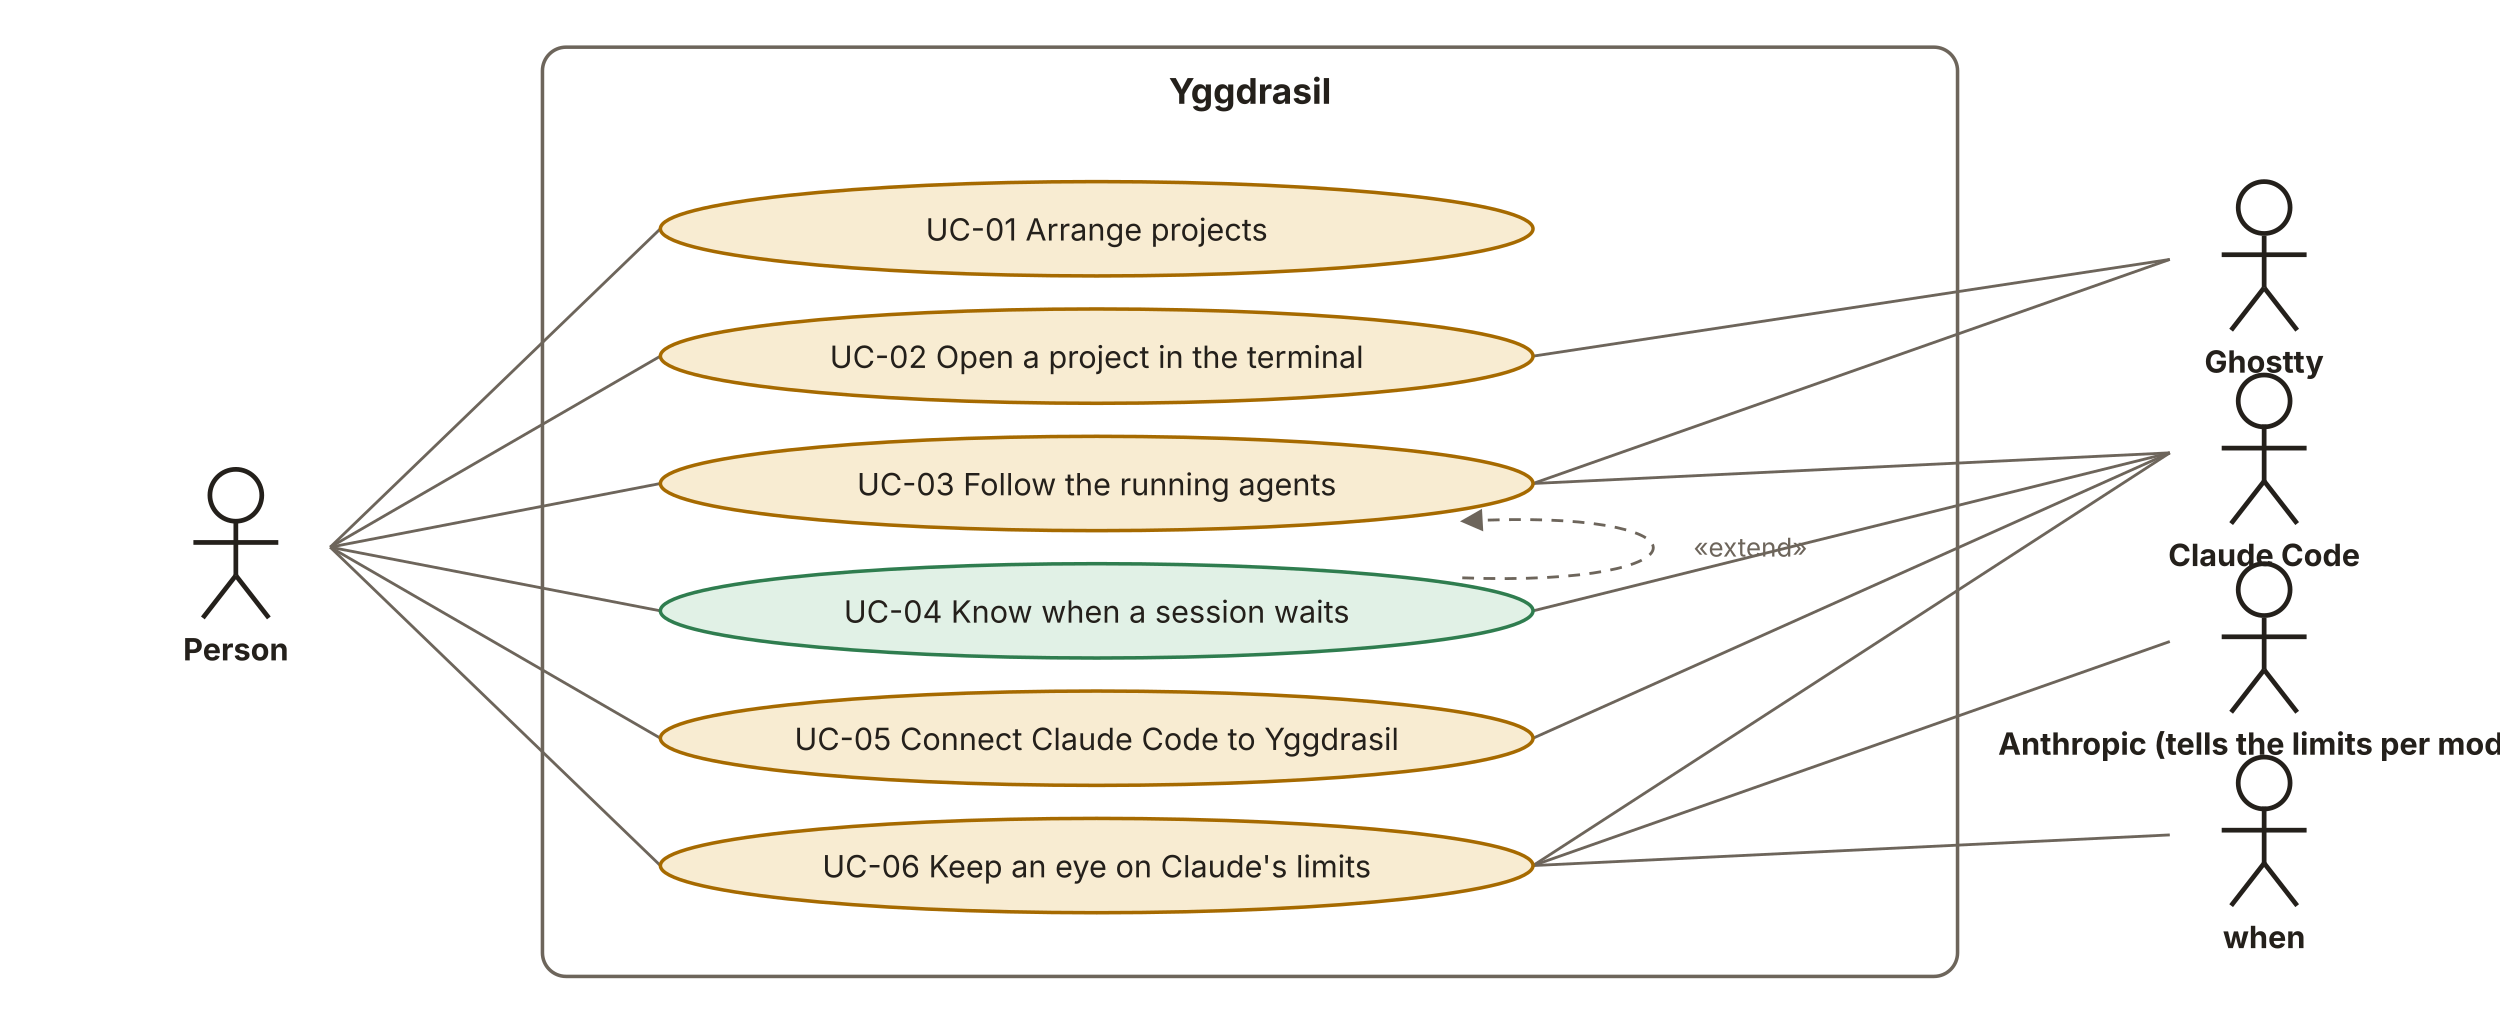
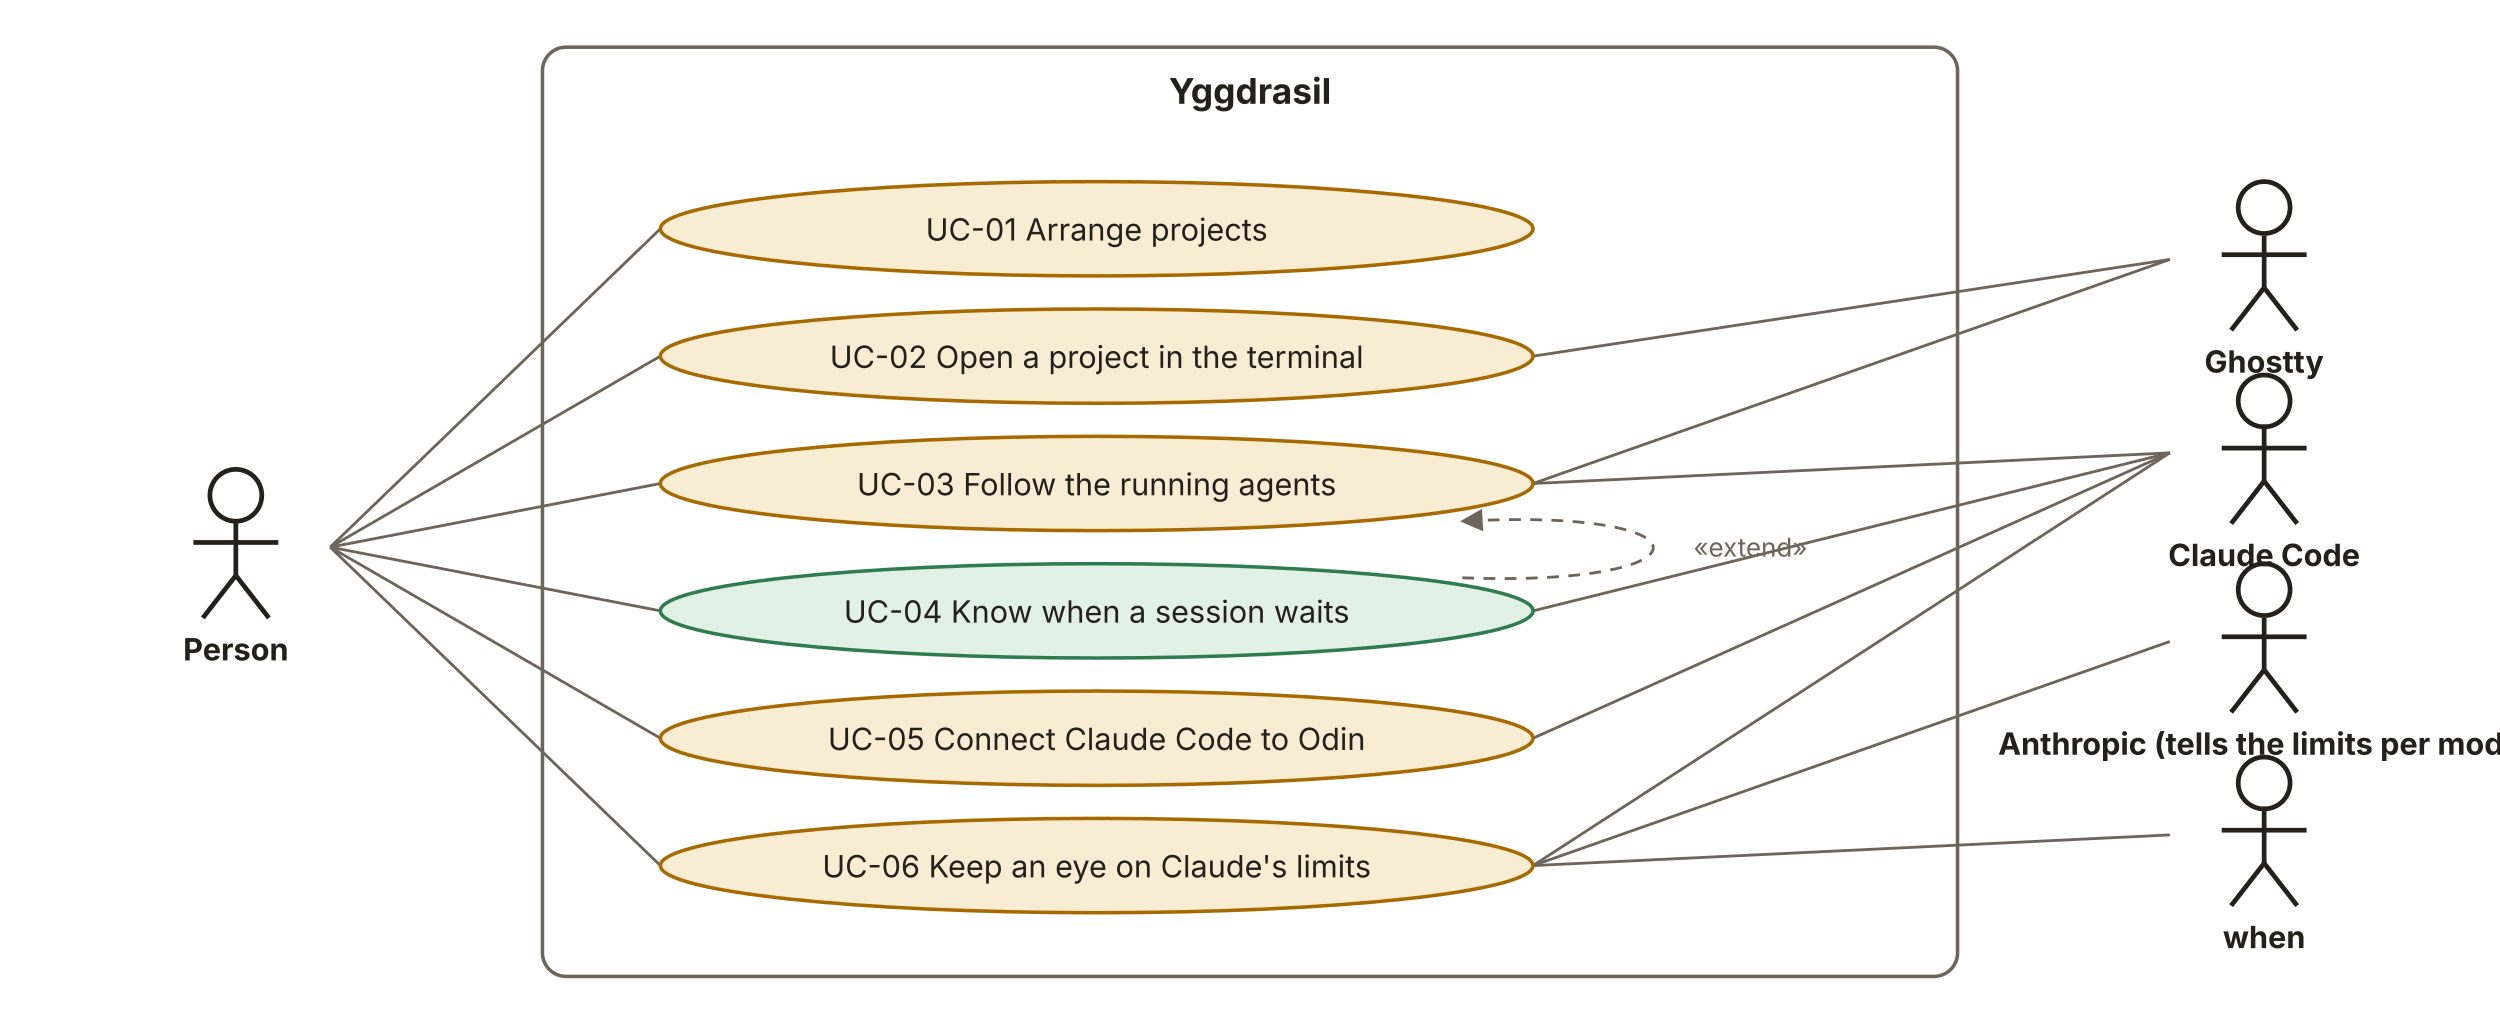
<svg xmlns="http://www.w3.org/2000/svg" viewBox="0 0 1060 434" role="img" aria-label="Yggdrasil use-case diagram">
  <style>
text { fill: #24201b; font: 13px system-ui, -apple-system, "Segoe UI", sans-serif; }
.box { fill: none; stroke: #6d655b; stroke-width: 1.5; } .title { font-weight: 700; font-size: 15px; }
.edge { stroke: #6d655b; stroke-width: 1.2; } .rel { stroke: #6d655b; stroke-width: 1.2; stroke-dasharray: 5 4; fill: none; }
.stereo { font-size: 11px; fill: #6d655b; } .aname { font-weight: 650; }
.actor { stroke: #24201b; stroke-width: 2; fill: none; }
.u-red { fill: #f7e3e0; stroke: #b8483e; stroke-width: 1.5; } .u-half { fill: #f8ecd2; stroke: #a66a00; stroke-width: 1.5; }
.u-green { fill: #e1f1e6; stroke: #2f7d4f; stroke-width: 1.5; } .head { fill: #6d655b; }
@media (prefers-color-scheme: dark) {
  text { fill: #ece6dc; } .box, .edge, .rel { stroke: #a39a8c; } .stereo { fill: #a39a8c; } .actor { stroke: #ece6dc; }
  .u-red { fill: #3c1f1c; stroke: #f09088; } .u-half { fill: #3a2c12; stroke: #f0bd5c; } .u-green { fill: #183324; stroke: #7fd3a0; }
  .head { fill: #a39a8c; } }
</style>
  <defs>
    <marker id="arrow" viewBox="0 0 10 10" refX="9" refY="5" markerWidth="8" markerHeight="8" orient="auto-start-reverse">
      <path d="M0,0 L10,5 L0,10 z" class="head" />
    </marker>
  </defs>
  <rect x="230" y="20" width="600" height="394" rx="10" class="box" />
  <text x="530.0" y="44" text-anchor="middle" class="title">Yggdrasil</text>
  <line x1="140" y1="232" x2="280" y2="97" class="edge" />
  <line x1="140" y1="232" x2="280" y2="151" class="edge" />
  <line x1="650" y1="151" x2="920" y2="110" class="edge" />
  <line x1="140" y1="232" x2="280" y2="205" class="edge" />
  <line x1="650" y1="205" x2="920" y2="192" class="edge" />
  <line x1="650" y1="205" x2="920" y2="110" class="edge" />
  <line x1="140" y1="232" x2="280" y2="259" class="edge" />
  <line x1="650" y1="259" x2="920" y2="192" class="edge" />
  <line x1="140" y1="232" x2="280" y2="313" class="edge" />
  <line x1="650" y1="313" x2="920" y2="192" class="edge" />
  <line x1="140" y1="232" x2="280" y2="367" class="edge" />
  <line x1="650" y1="367" x2="920" y2="192" class="edge" />
  <line x1="650" y1="367" x2="920" y2="272" class="edge" />
  <line x1="650" y1="367" x2="920" y2="354" class="edge" />
  <path d="M620,245 C728,249 728,215 620,221" class="rel" marker-end="url(#arrow)" />
  <text x="718" y="236" text-anchor="start" class="stereo">«extend»</text>
  <ellipse cx="465.0" cy="97" rx="185.0" ry="20" class="u-half" />
  <text x="465.0" y="102" text-anchor="middle">UC-01 Arrange projects</text>
  <ellipse cx="465.0" cy="151" rx="185.0" ry="20" class="u-half" />
  <text x="465.0" y="156" text-anchor="middle">UC-02 Open a project in the terminal</text>
  <ellipse cx="465.0" cy="205" rx="185.0" ry="20" class="u-half" />
  <text x="465.0" y="210" text-anchor="middle">UC-03 Follow the running agents</text>
  <ellipse cx="465.0" cy="259" rx="185.0" ry="20" class="u-green" />
  <text x="465.0" y="264" text-anchor="middle">UC-04 Know when a session waits</text>
  <ellipse cx="465.0" cy="313" rx="185.0" ry="20" class="u-half" />
-   <text x="465.0" y="318" text-anchor="middle">UC-05 Connect Claude Code to Yggdrasil</text>
+   <text x="465.0" y="318" text-anchor="middle">UC-05 Connect Claude Code to Odin</text>
  <ellipse cx="465.0" cy="367" rx="185.0" ry="20" class="u-half" />
  <text x="465.0" y="372" text-anchor="middle">UC-06 Keep an eye on Claude's limits</text>
  <circle cx="100" cy="210" r="11" class="actor" />
  <line x1="100" y1="221" x2="100" y2="244" class="actor" />
  <line x1="82" y1="230" x2="118" y2="230" class="actor" />
  <line x1="100" y1="244" x2="86" y2="262" class="actor" />
  <line x1="100" y1="244" x2="114" y2="262" class="actor" />
  <text x="100" y="280" text-anchor="middle" class="aname">Person</text>
  <circle cx="960" cy="88" r="11" class="actor" />
  <line x1="960" y1="100" x2="960" y2="122" class="actor" />
  <line x1="942" y1="108" x2="978" y2="108" class="actor" />
  <line x1="960" y1="122" x2="946" y2="140" class="actor" />
  <line x1="960" y1="122" x2="974" y2="140" class="actor" />
  <text x="960" y="158" text-anchor="middle" class="aname">Ghostty</text>
  <circle cx="960" cy="170" r="11" class="actor" />
  <line x1="960" y1="180" x2="960" y2="204" class="actor" />
  <line x1="942" y1="190" x2="978" y2="190" class="actor" />
  <line x1="960" y1="204" x2="946" y2="222" class="actor" />
  <line x1="960" y1="204" x2="974" y2="222" class="actor" />
  <text x="960" y="240" text-anchor="middle" class="aname">Claude Code</text>
  <circle cx="960" cy="250" r="11" class="actor" />
  <line x1="960" y1="262" x2="960" y2="284" class="actor" />
  <line x1="942" y1="270" x2="978" y2="270" class="actor" />
  <line x1="960" y1="284" x2="946" y2="302" class="actor" />
  <line x1="960" y1="284" x2="974" y2="302" class="actor" />
  <text x="960" y="320" text-anchor="middle" class="aname">Anthropic (tells the limits per model</text>
  <circle cx="960" cy="332" r="11" class="actor" />
  <line x1="960" y1="342" x2="960" y2="366" class="actor" />
  <line x1="942" y1="352" x2="978" y2="352" class="actor" />
  <line x1="960" y1="366" x2="946" y2="384" class="actor" />
  <line x1="960" y1="366" x2="974" y2="384" class="actor" />
  <text x="960" y="402" text-anchor="middle" class="aname">when</text>
</svg>
